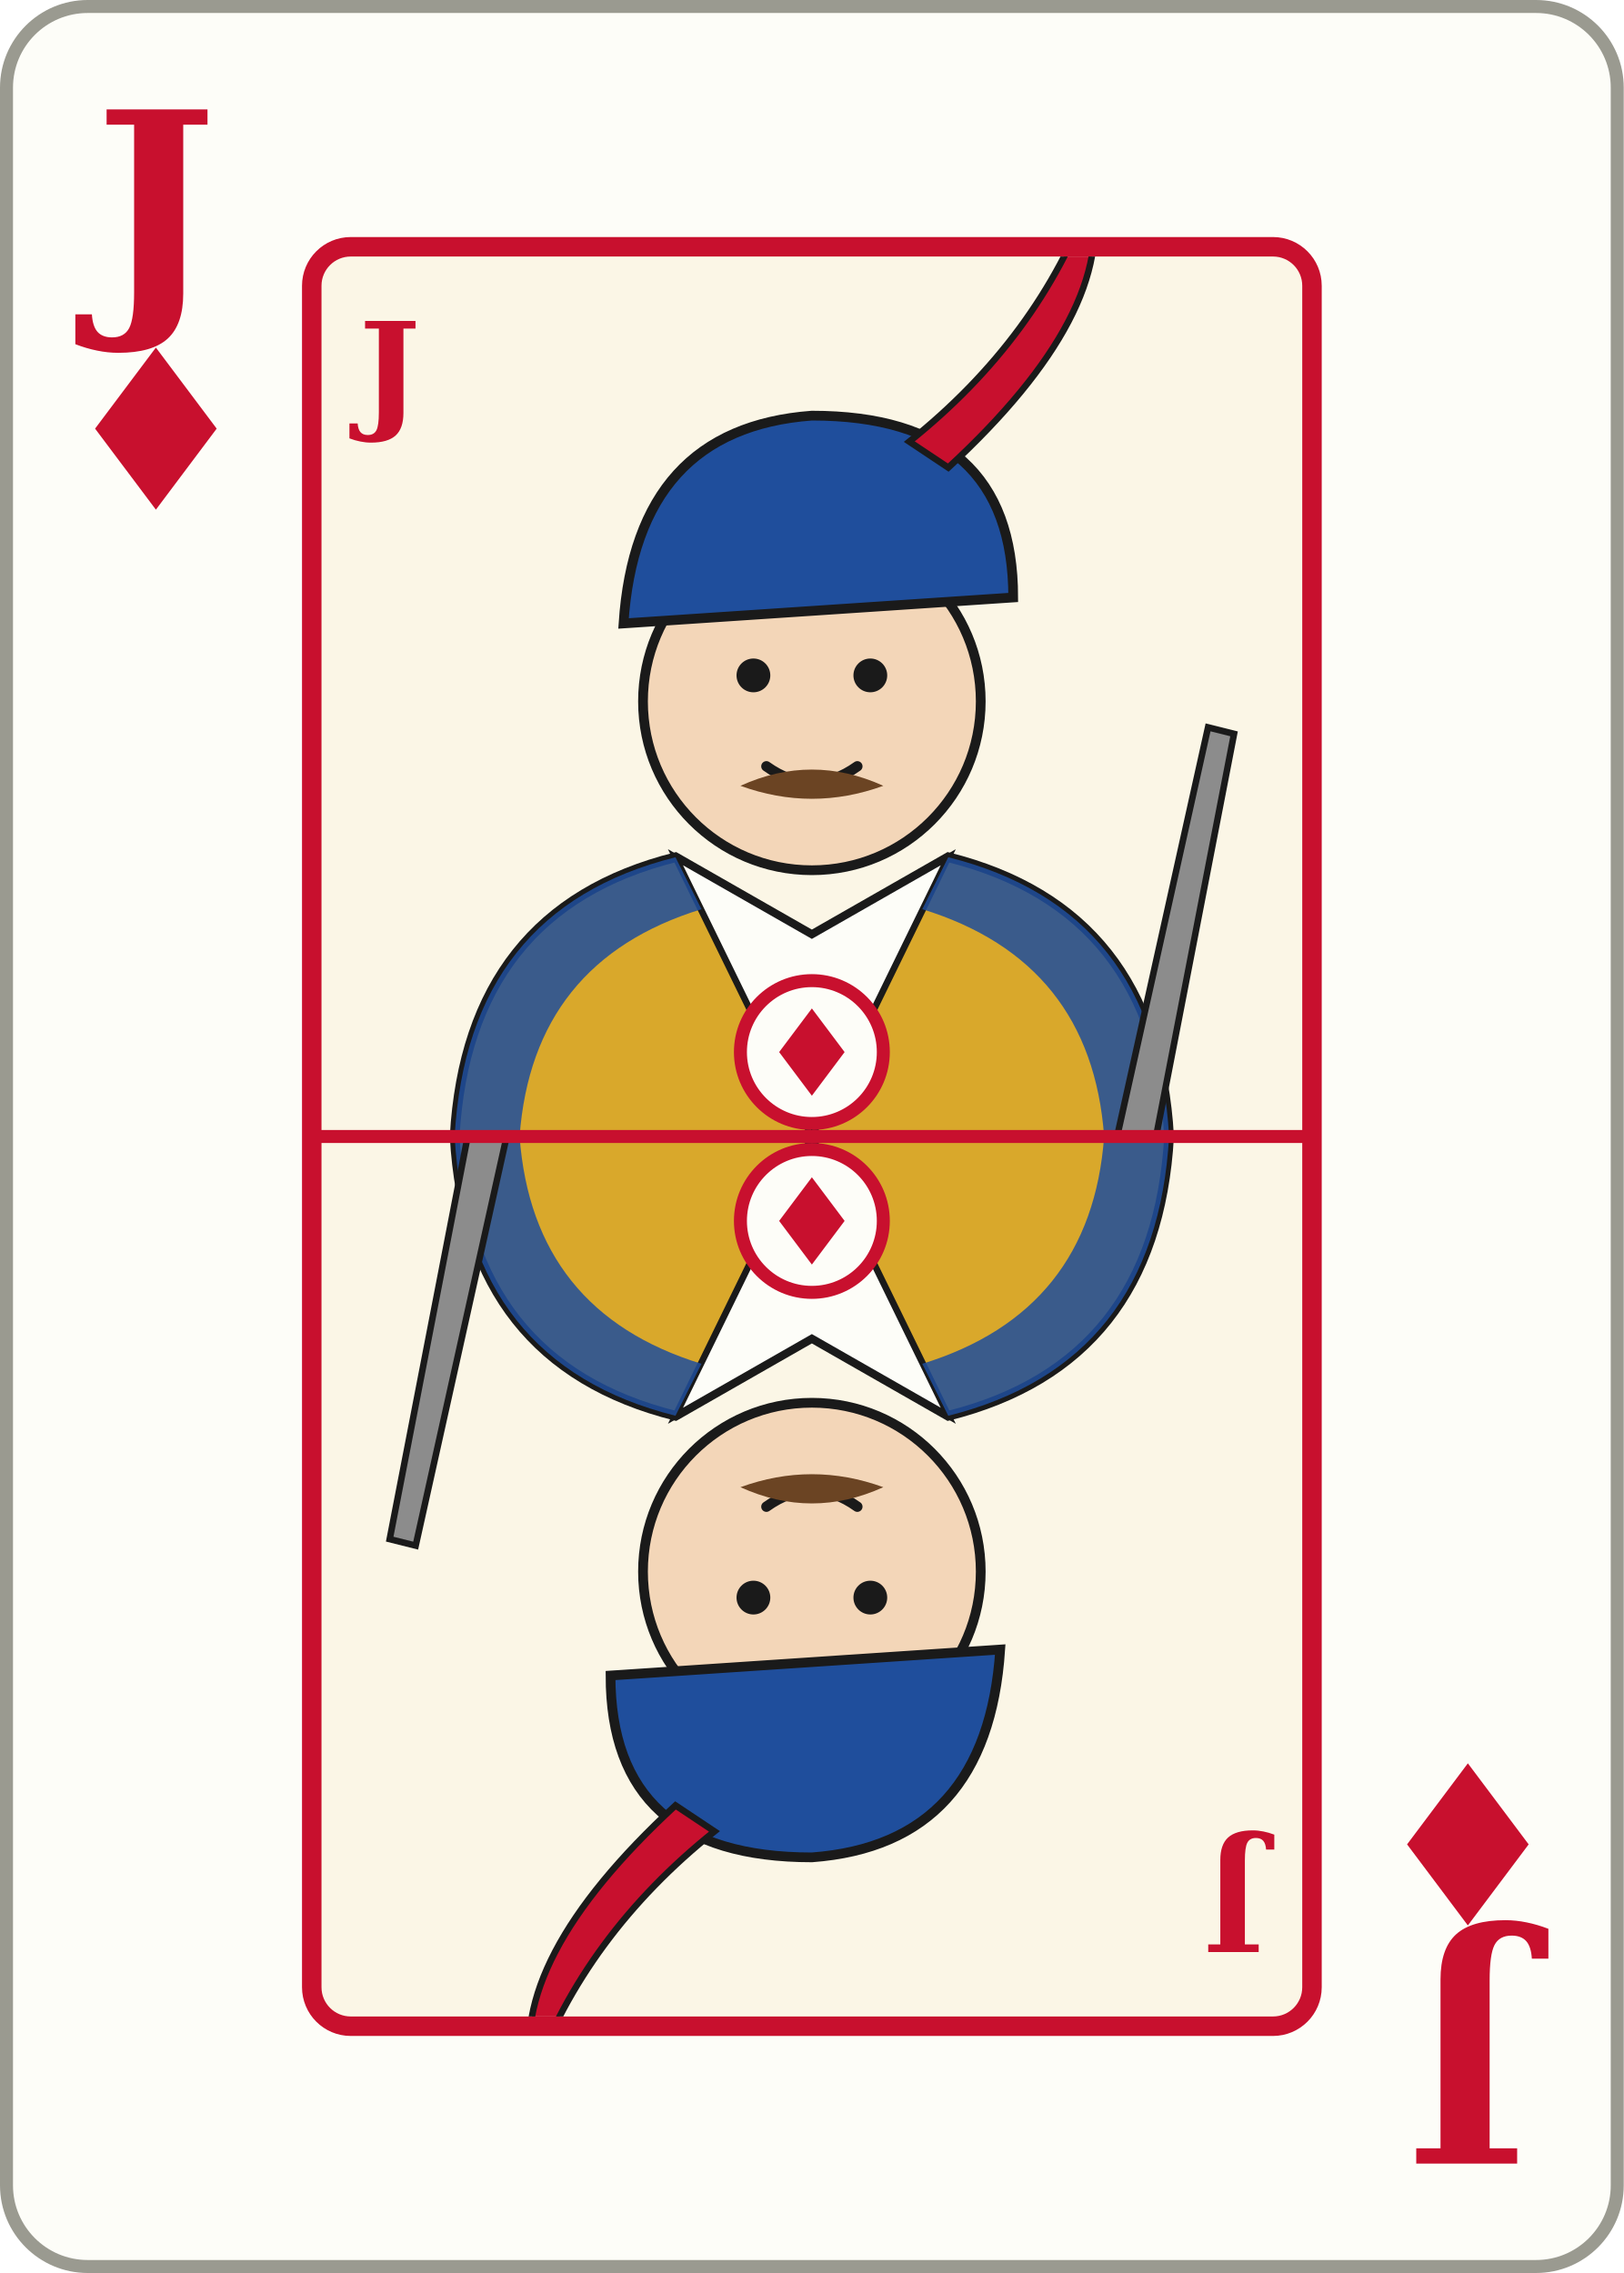
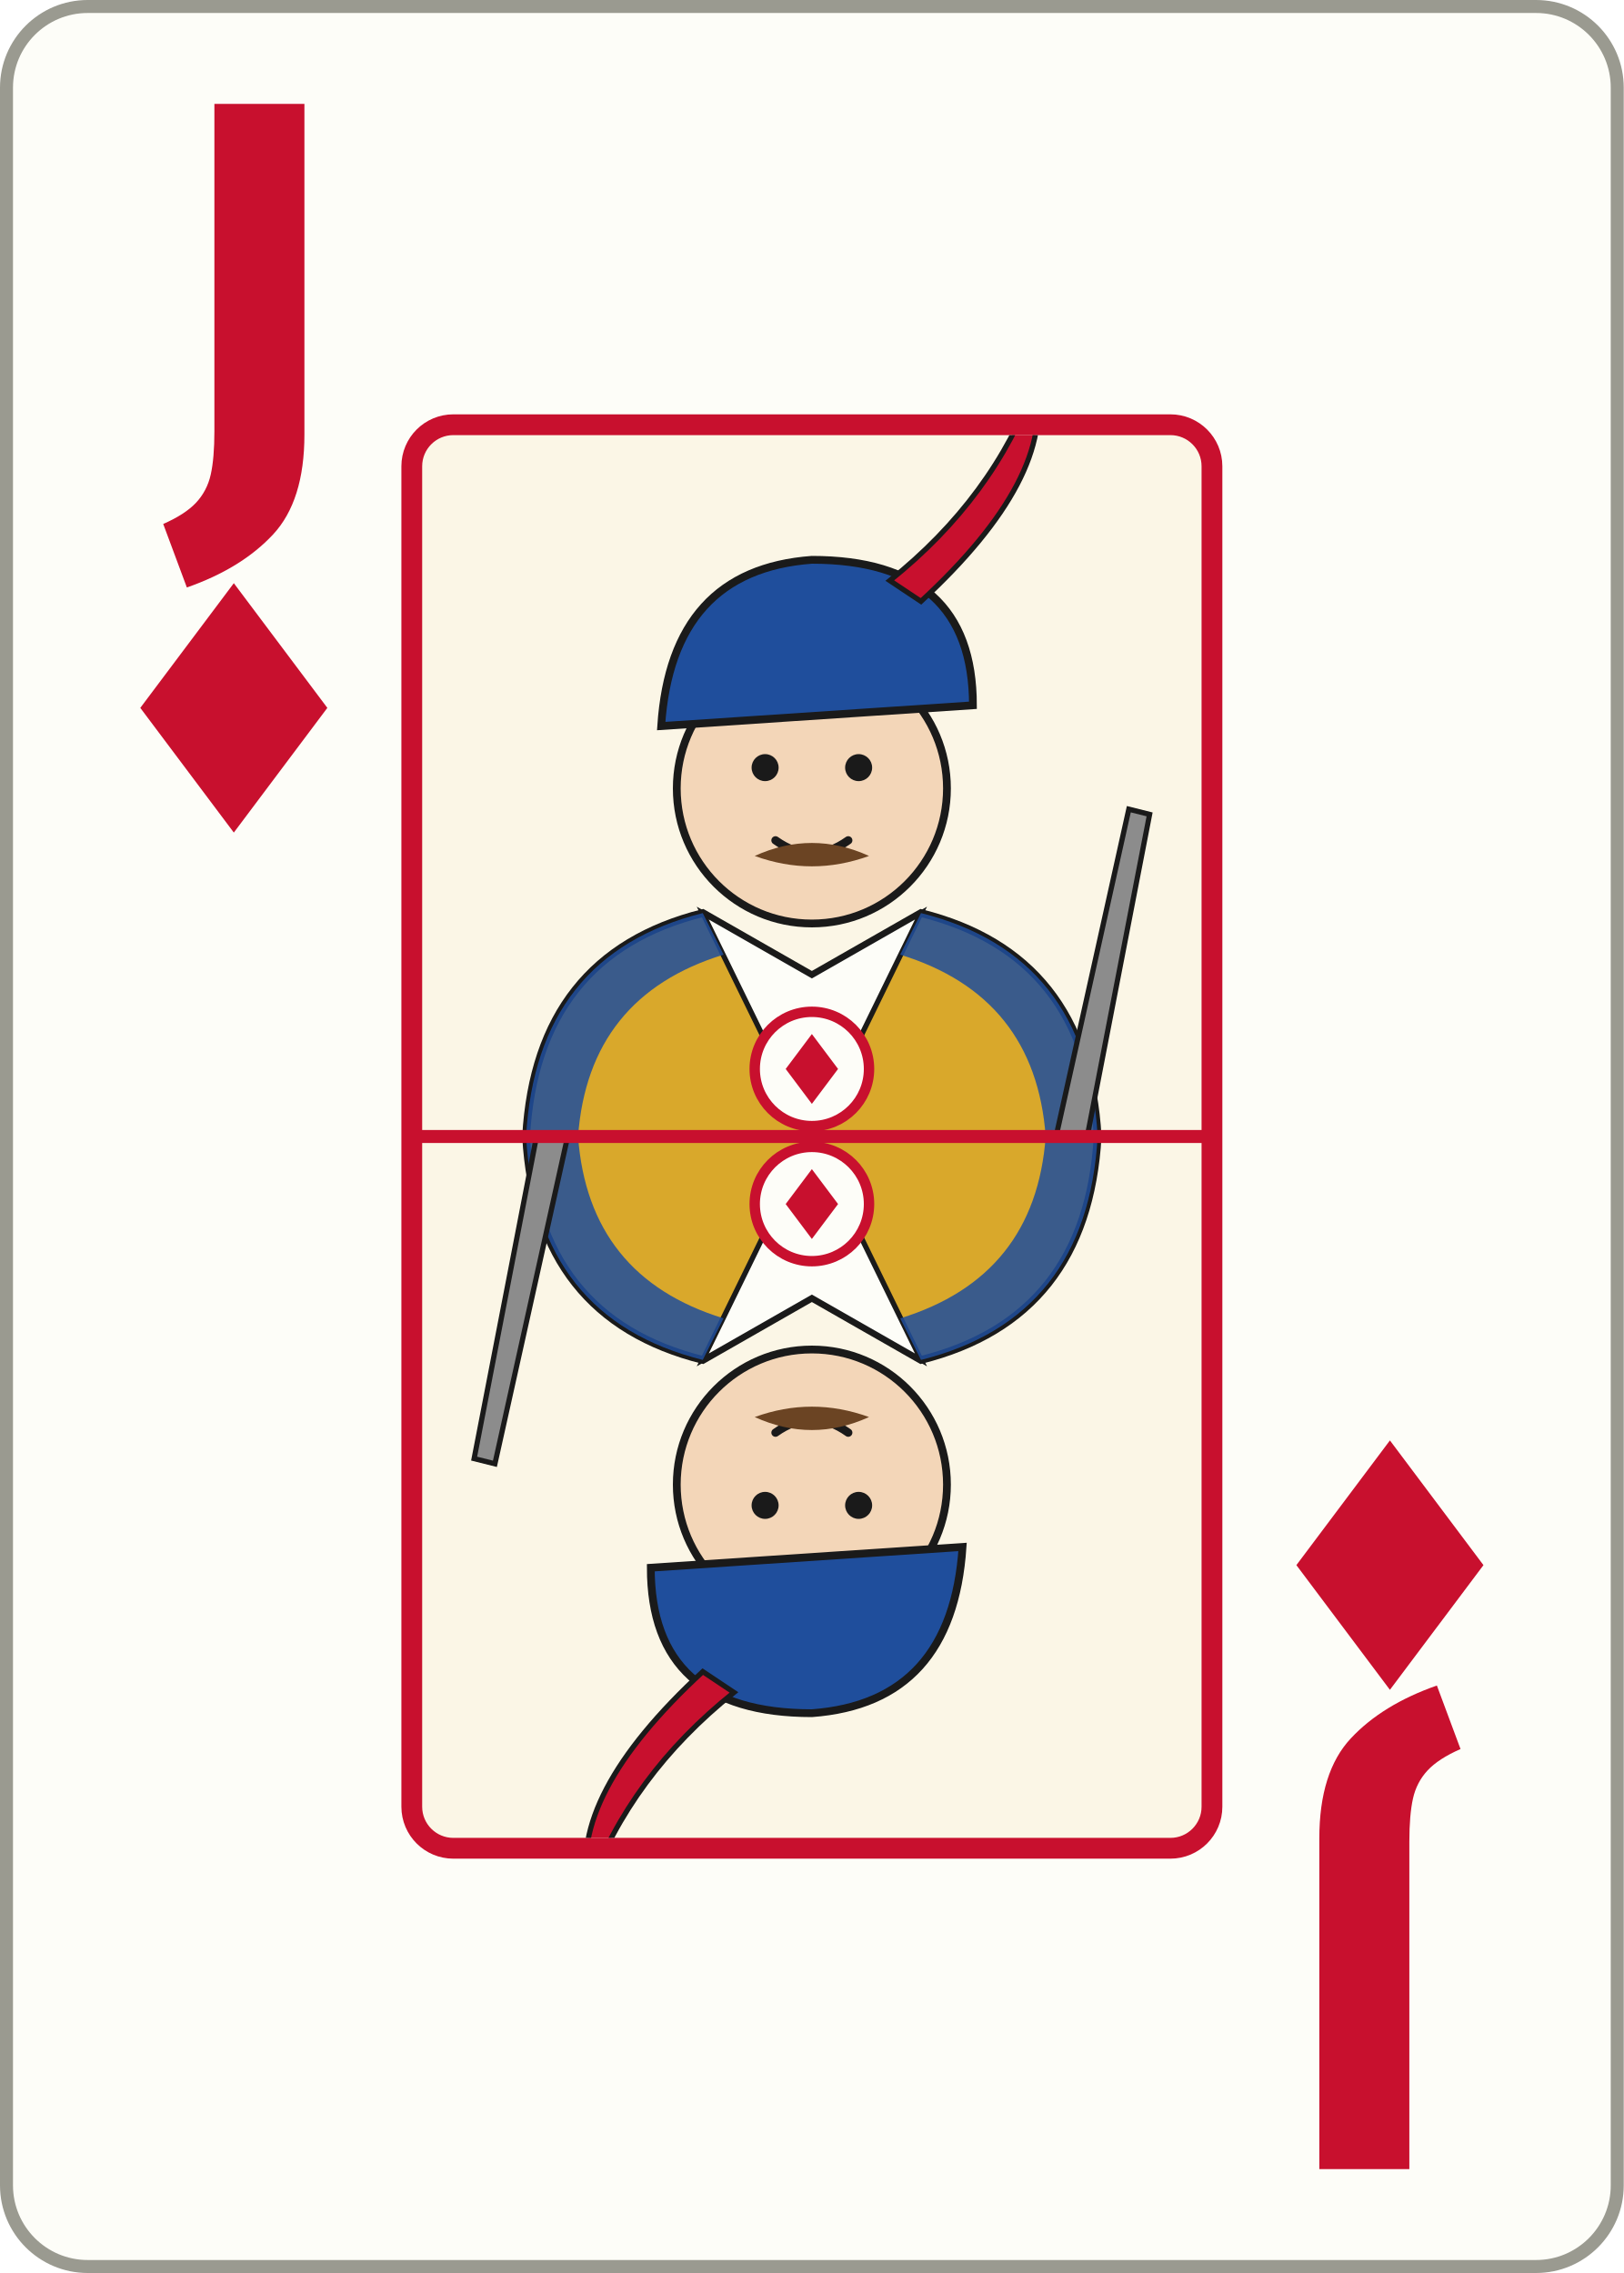
<svg xmlns="http://www.w3.org/2000/svg" viewBox="0 0 250 350" width="250" height="350">
  <rect x="1" y="1" width="248" height="348" rx="12.5" fill="#fdfdf8" stroke="#9a9a90" stroke-width="2" />
  <g>
-     <text x="24" y="46" font-family="'DejaVu Serif', Georgia, 'Times New Roman', serif" font-size="40" font-weight="bold" fill="#c8102e" text-anchor="middle">J</text>
-     <path d="M50 2 L 86 50 L 50 98 L 14 50 Z" fill="#c8102e" transform="translate(11.00 53.00) scale(0.26)" />
+     <path d="M10.87-60L10.87-9.09Q10.87 1.13 6.02 6.32Q1.17 11.52-7.23 14.46L-10.87 4.68Q-7.49 3.20-5.80 1.39Q-4.11-0.43-3.55-2.94Q-2.99-5.45-2.99-9.61L-2.99-60" fill="#c8102e" transform="translate(36 76)" />
+     <path d="M50 2 L 86 50 L 50 98 L 14 50 Z" fill="#c8102e" transform="translate(16.00 89.00) scale(0.4)" />
  </g>
  <g transform="rotate(180 125 175)">
-     <text x="24" y="46" font-family="'DejaVu Serif', Georgia, 'Times New Roman', serif" font-size="40" font-weight="bold" fill="#c8102e" text-anchor="middle">J</text>
-     <path d="M50 2 L 86 50 L 50 98 L 14 50 Z" fill="#c8102e" transform="translate(11.00 53.00) scale(0.26)" />
+     <path d="M10.87-60L10.87-9.09Q10.87 1.13 6.02 6.32Q1.17 11.52-7.23 14.46L-10.87 4.68Q-7.49 3.20-5.80 1.39Q-4.11-0.43-3.55-2.94Q-2.99-5.45-2.99-9.61L-2.99-60" fill="#c8102e" transform="translate(36 76)" />
+     <path d="M50 2 L 86 50 L 50 98 L 14 50 Z" fill="#c8102e" transform="translate(16.00 89.00) scale(0.4)" />
  </g>
-   <rect x="48" y="38" width="154" height="274" rx="6" fill="#fbf6e6" stroke="#c8102e" stroke-width="3" />
-   <clipPath id="p">
-     <rect x="49.5" y="39.5" width="151" height="271" rx="5" />
-   </clipPath>
-   <g clip-path="url(#p)">
-     <path d="M70 175 Q 72 140 104 132 L125 144 L146 132 Q 178 140 180 175 Z" fill="#d9a82b" stroke="#1a1a1a" stroke-width="1.5" />
-     <path d="M104 132 L125 175 L146 132 L125 144 Z" fill="#fdfdf8" stroke="#1a1a1a" stroke-width="1" />
-     <path d="M70 175 Q 72 140 104 132 L108 140 Q 82 148 80 175 Z" fill="#1f4e9c" opacity="0.85" />
-     <path d="M180 175 Q 178 140 146 132 L142 140 Q 168 148 170 175 Z" fill="#1f4e9c" opacity="0.85" />
-     <path d="M172 175 L 186 112 L 190 113 L 178 175 Z" fill="#8c8c8c" stroke="#1a1a1a" stroke-width="1" />
-     <circle cx="125" cy="108" r="26" fill="#f3d6b8" stroke="#1a1a1a" stroke-width="1.5" />
-     <circle cx="116" cy="104" r="2.6" fill="#1a1a1a" />
-     <circle cx="134" cy="104" r="2.6" fill="#1a1a1a" />
-     <path d="M118 118 Q 125 123 132 118" fill="none" stroke="#1a1a1a" stroke-width="1.6" stroke-linecap="round" />
-     <path d="M114 121 Q 125 116 136 121 Q 125 125 114 121 Z" fill="#6b4423" />
-     <path d="M96 96 Q 98 66 125 64 Q 156 64 156 92 Z" fill="#1f4e9c" stroke="#1a1a1a" stroke-width="1.5" />
-     <path d="M146 72 Q 172 48 168 30 Q 160 52 140 68 Z" fill="#c8102e" stroke="#1a1a1a" stroke-width="1" />
-     <circle cx="125" cy="162" r="11" fill="#fdfdf8" stroke="#c8102e" stroke-width="2" />
-     <path d="M50 2 L 86 50 L 50 98 L 14 50 Z" fill="#c8102e" transform="translate(118.00 155.00) scale(0.14)" />
-     <g transform="rotate(180 125 175)">
+   <g transform="translate(25 35) scale(0.8)">
+     <rect x="48" y="38" width="154" height="274" rx="8" fill="#fbf6e6" stroke="#c8102e" stroke-width="4" />
+     <clipPath id="p">
+       <rect x="50" y="40" width="150" height="270" rx="6" />
+     </clipPath>
+     <g clip-path="url(#p)">
      <path d="M70 175 Q 72 140 104 132 L125 144 L146 132 Q 178 140 180 175 Z" fill="#d9a82b" stroke="#1a1a1a" stroke-width="1.5" />
      <path d="M104 132 L125 175 L146 132 L125 144 Z" fill="#fdfdf8" stroke="#1a1a1a" stroke-width="1" />
      <path d="M70 175 Q 72 140 104 132 L108 140 Q 82 148 80 175 Z" fill="#1f4e9c" opacity="0.85" />
      <path d="M180 175 Q 178 140 146 132 L142 140 Q 168 148 170 175 Z" fill="#1f4e9c" opacity="0.85" />
      <path d="M172 175 L 186 112 L 190 113 L 178 175 Z" fill="#8c8c8c" stroke="#1a1a1a" stroke-width="1" />
      <circle cx="125" cy="108" r="26" fill="#f3d6b8" stroke="#1a1a1a" stroke-width="1.5" />
      <circle cx="116" cy="104" r="2.6" fill="#1a1a1a" />
      <circle cx="134" cy="104" r="2.6" fill="#1a1a1a" />
      <path d="M118 118 Q 125 123 132 118" fill="none" stroke="#1a1a1a" stroke-width="1.6" stroke-linecap="round" />
      <path d="M114 121 Q 125 116 136 121 Q 125 125 114 121 Z" fill="#6b4423" />
      <path d="M96 96 Q 98 66 125 64 Q 156 64 156 92 Z" fill="#1f4e9c" stroke="#1a1a1a" stroke-width="1.5" />
      <path d="M146 72 Q 172 48 168 30 Q 160 52 140 68 Z" fill="#c8102e" stroke="#1a1a1a" stroke-width="1" />
      <circle cx="125" cy="162" r="11" fill="#fdfdf8" stroke="#c8102e" stroke-width="2" />
      <path d="M50 2 L 86 50 L 50 98 L 14 50 Z" fill="#c8102e" transform="translate(118.00 155.00) scale(0.14)" />
+       <g transform="rotate(180 125 175)">
+         <path d="M70 175 Q 72 140 104 132 L125 144 L146 132 Q 178 140 180 175 Z" fill="#d9a82b" stroke="#1a1a1a" stroke-width="1.5" />
+         <path d="M104 132 L125 175 L146 132 L125 144 Z" fill="#fdfdf8" stroke="#1a1a1a" stroke-width="1" />
+         <path d="M70 175 Q 72 140 104 132 L108 140 Q 82 148 80 175 Z" fill="#1f4e9c" opacity="0.85" />
+         <path d="M180 175 Q 178 140 146 132 L142 140 Q 168 148 170 175 Z" fill="#1f4e9c" opacity="0.85" />
+         <path d="M172 175 L 186 112 L 190 113 L 178 175 Z" fill="#8c8c8c" stroke="#1a1a1a" stroke-width="1" />
+         <circle cx="125" cy="108" r="26" fill="#f3d6b8" stroke="#1a1a1a" stroke-width="1.5" />
+         <circle cx="116" cy="104" r="2.6" fill="#1a1a1a" />
+         <circle cx="134" cy="104" r="2.6" fill="#1a1a1a" />
+         <path d="M118 118 Q 125 123 132 118" fill="none" stroke="#1a1a1a" stroke-width="1.6" stroke-linecap="round" />
+         <path d="M114 121 Q 125 116 136 121 Q 125 125 114 121 Z" fill="#6b4423" />
+         <path d="M96 96 Q 98 66 125 64 Q 156 64 156 92 Z" fill="#1f4e9c" stroke="#1a1a1a" stroke-width="1.5" />
+         <path d="M146 72 Q 172 48 168 30 Q 160 52 140 68 Z" fill="#c8102e" stroke="#1a1a1a" stroke-width="1" />
+         <circle cx="125" cy="162" r="11" fill="#fdfdf8" stroke="#c8102e" stroke-width="2" />
+         <path d="M50 2 L 86 50 L 50 98 L 14 50 Z" fill="#c8102e" transform="translate(118.00 155.00) scale(0.14)" />
+       </g>
    </g>
-   </g>
-   <line x1="48" y1="175" x2="202" y2="175" stroke="#c8102e" stroke-width="2" />
-   <text x="60" y="64" font-family="'DejaVu Serif', Georgia, 'Times New Roman', serif" font-size="20" font-weight="bold" fill="#c8102e" text-anchor="middle">J</text>
-   <g transform="rotate(180 125 175)">
-     <text x="60" y="64" font-family="'DejaVu Serif', Georgia, 'Times New Roman', serif" font-size="20" font-weight="bold" fill="#c8102e" text-anchor="middle">J</text>
+     <line x1="48" y1="175" x2="202" y2="175" stroke="#c8102e" stroke-width="2.5" />
  </g>
</svg>
